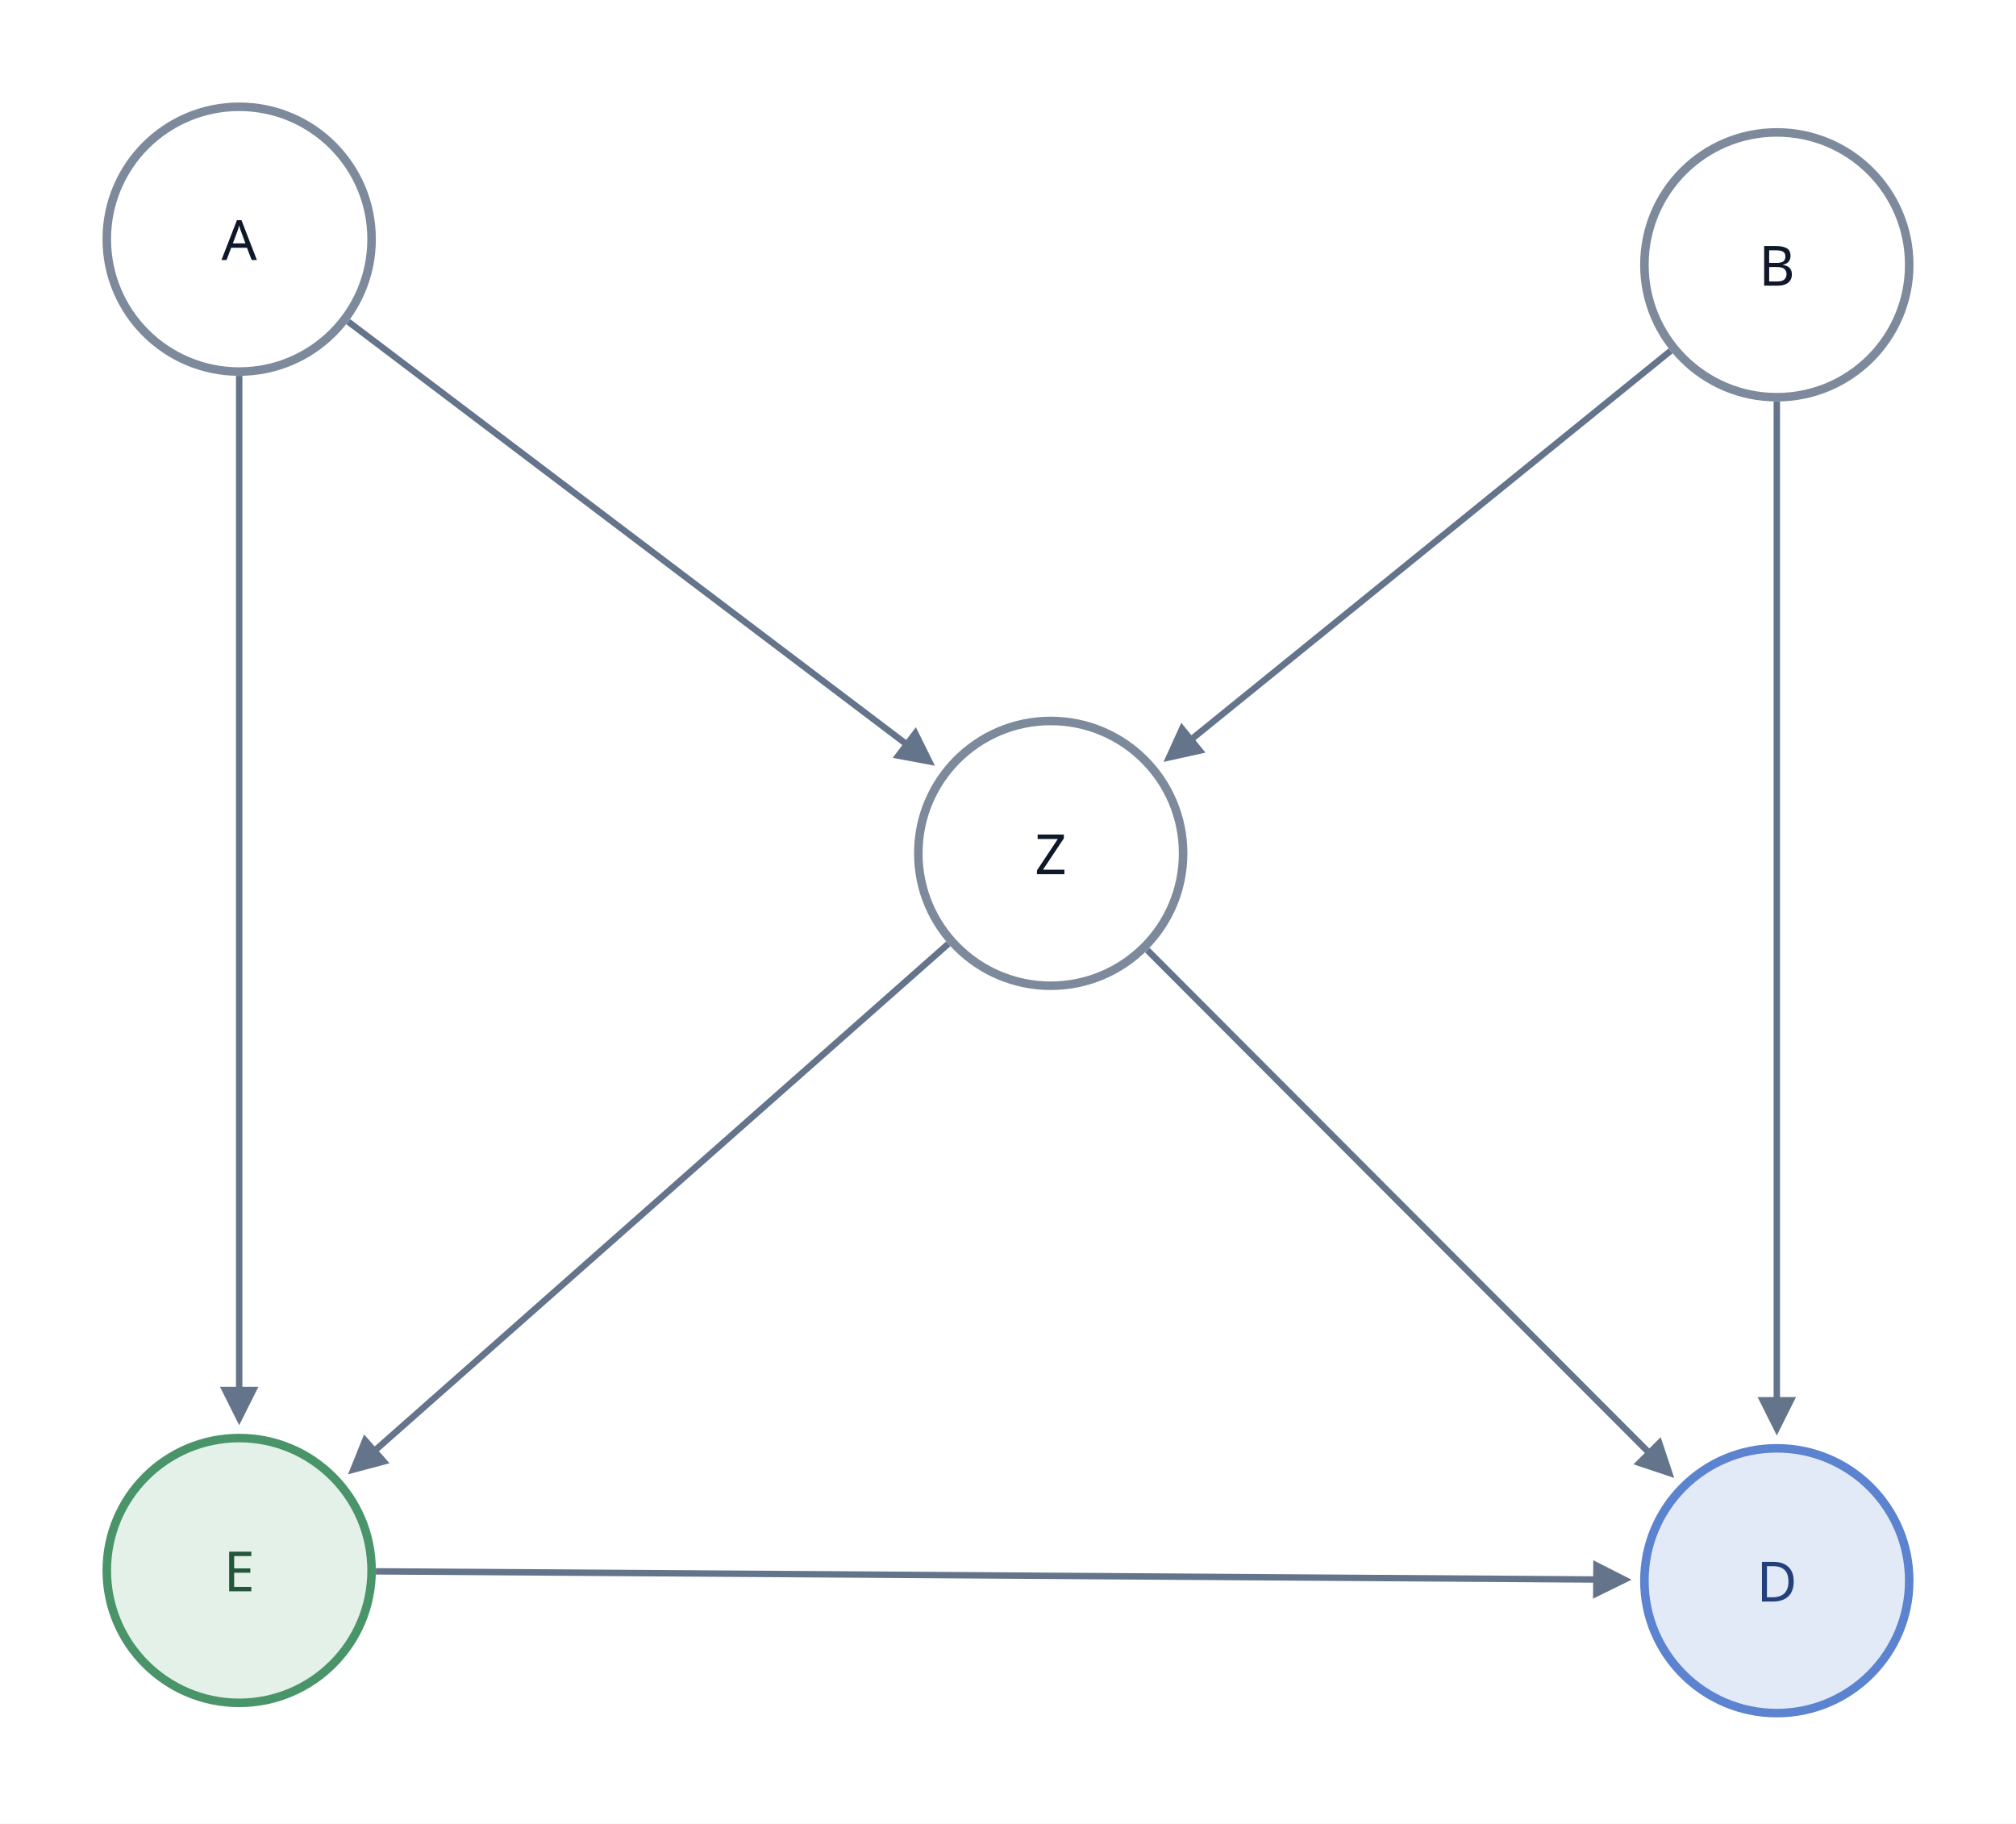
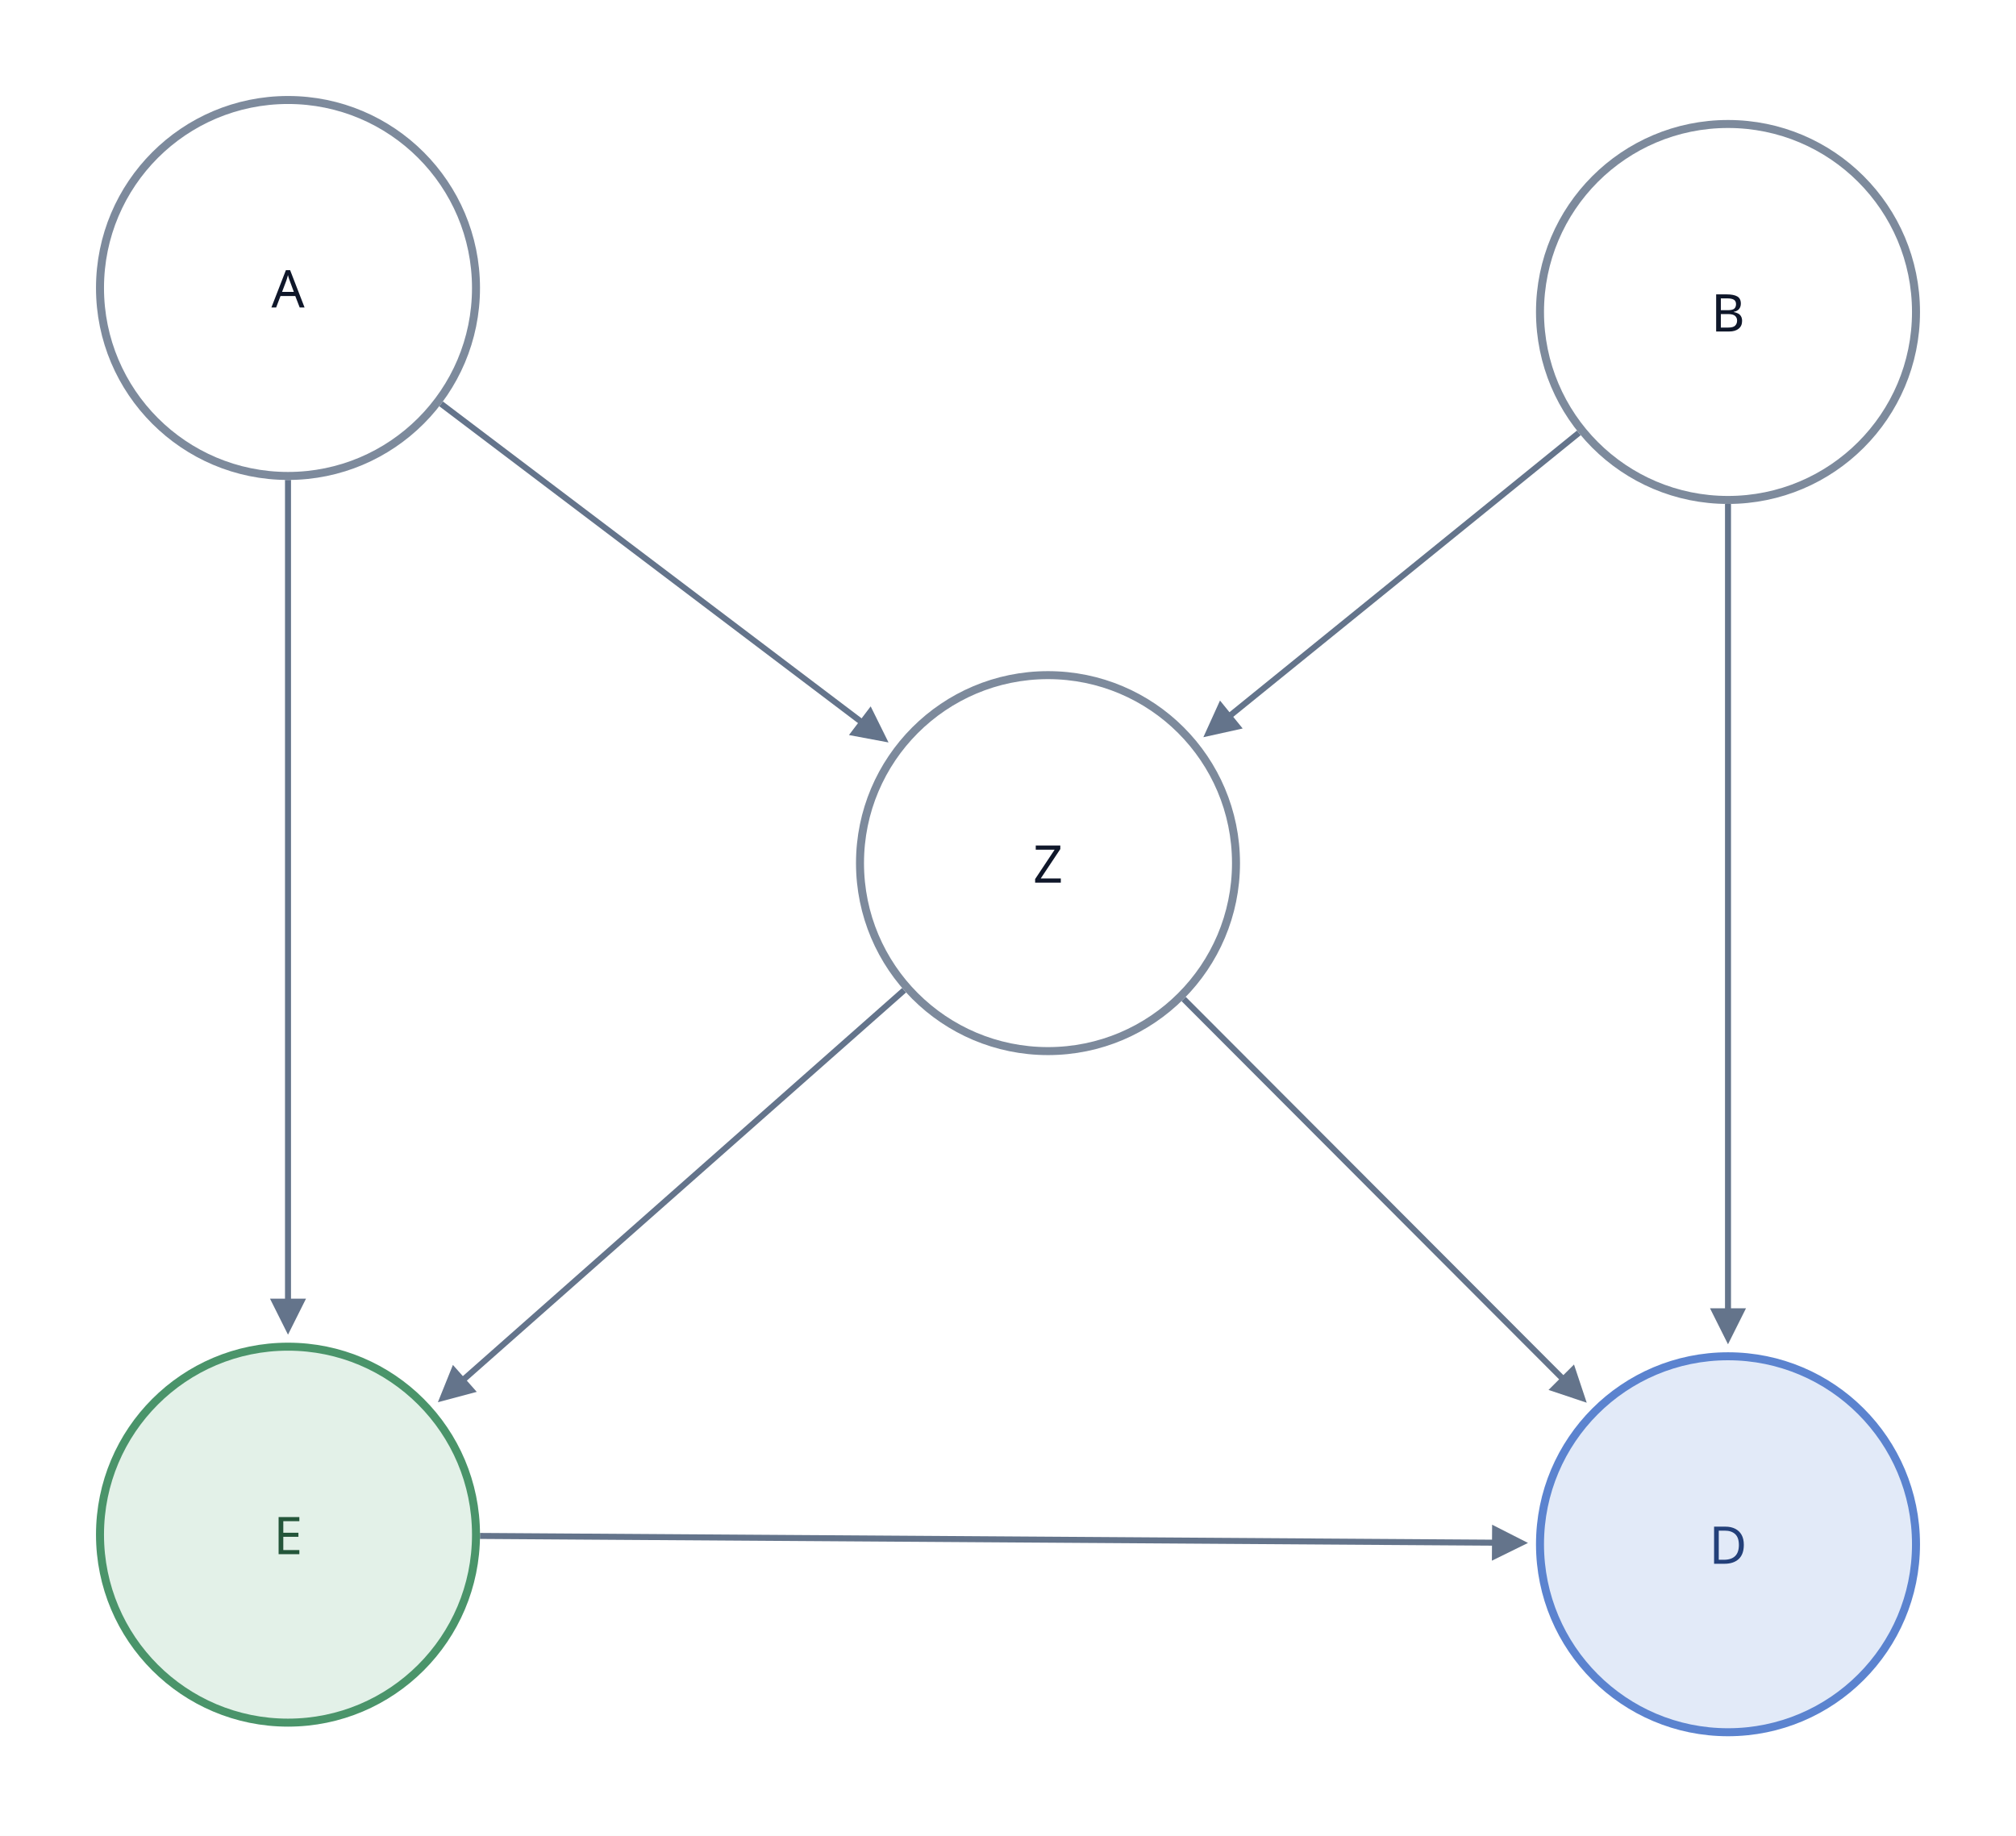
- <svg xmlns="http://www.w3.org/2000/svg" width="472" height="427" viewBox="0 0 472 427">
-   <rect width="472" height="427" fill="#ffffff" />
-   <line x1="56" y1="88" x2="56" y2="325.7" stroke="#64748b" stroke-width="1.5" />
-   <path d="M56,333.7 L51.5,324.7 L60.5,324.7 Z" fill="#64748b" />
-   <line x1="81.52" y1="75.31" x2="212.51" y2="174.45" stroke="#64748b" stroke-width="1.5" />
-   <path d="M218.89,179.28 L209,177.44 L214.43,170.26 Z" fill="#64748b" />
-   <line x1="416" y1="94" x2="416" y2="328.1" stroke="#64748b" stroke-width="1.5" />
-   <path d="M416,336.1 L411.5,327.1 L420.5,327.1 Z" fill="#64748b" />
-   <line x1="391.14" y1="82.15" x2="278.63" y2="173.35" stroke="#64748b" stroke-width="1.5" />
-   <path d="M272.41,178.39 L276.57,169.23 L282.24,176.22 Z" fill="#64748b" />
-   <line x1="88" y1="367.91" x2="374" y2="369.82" stroke="#64748b" stroke-width="1.5" />
-   <path d="M382,369.87 L372.97,374.31 L373.03,365.31 Z" fill="#64748b" />
-   <line x1="268.61" y1="222.45" x2="386.33" y2="340.38" stroke="#64748b" stroke-width="1.5" />
-   <path d="M391.98,346.04 L382.44,342.85 L388.81,336.49 Z" fill="#64748b" />
-   <line x1="222.02" y1="220.99" x2="87.47" y2="339.89" stroke="#64748b" stroke-width="1.5" />
-   <path d="M81.48,345.19 L85.24,335.85 L91.2,342.6 Z" fill="#64748b" />
+ <svg xmlns="http://www.w3.org/2000/svg" width="504" height="459" viewBox="0 0 504 459">
+   <rect width="504" height="459" fill="#ffffff" />
+   <line x1="72" y1="120" x2="72" y2="325.7" stroke="#64748b" stroke-width="1.5" />
+   <path d="M72,333.7 L67.5,324.7 L76.5,324.7 Z" fill="#64748b" />
+   <line x1="110.27" y1="100.97" x2="215.75" y2="180.8" stroke="#64748b" stroke-width="1.5" />
+   <path d="M222.13,185.63 L212.24,183.78 L217.67,176.61 Z" fill="#64748b" />
+   <line x1="432" y1="126" x2="432" y2="328.1" stroke="#64748b" stroke-width="1.5" />
+   <path d="M432,336.1 L427.5,327.1 L436.5,327.1 Z" fill="#64748b" />
+   <line x1="394.71" y1="108.23" x2="307.06" y2="179.28" stroke="#64748b" stroke-width="1.5" />
+   <path d="M300.84,184.32 L305,175.15 L310.67,182.14 Z" fill="#64748b" />
+   <line x1="120" y1="384.02" x2="374" y2="385.71" stroke="#64748b" stroke-width="1.5" />
+   <path d="M382,385.77 L372.97,390.21 L373.03,381.21 Z" fill="#64748b" />
+   <line x1="295.91" y1="249.77" x2="391.02" y2="345.05" stroke="#64748b" stroke-width="1.5" />
+   <path d="M396.68,350.71 L387.13,347.52 L393.5,341.16 Z" fill="#64748b" />
+   <line x1="226.03" y1="247.58" x2="115.46" y2="345.29" stroke="#64748b" stroke-width="1.5" />
+   <path d="M109.47,350.59 L113.23,341.26 L119.19,348 Z" fill="#64748b" />
  <g font-family="'IBM Plex Sans', system-ui, sans-serif" font-size="13" font-weight="500" text-anchor="middle">
-     <circle cx="56" cy="56" r="31" fill="#ffffff" stroke="#7d8a9c" stroke-width="2" />
-     <text x="56" y="60.88" fill="#0f172a">A</text>
-     <circle cx="416" cy="62" r="31" fill="#ffffff" stroke="#7d8a9c" stroke-width="2" />
-     <text x="416" y="66.88" fill="#0f172a">B</text>
-     <circle cx="416" cy="370.1" r="31" fill="#e2eaf8" stroke="#5b83cf" stroke-width="2" />
-     <text x="416" y="374.98" fill="#23407a">D</text>
-     <circle cx="56" cy="367.7" r="31" fill="#e3f1e8" stroke="#4a946a" stroke-width="2" />
-     <text x="56" y="372.58" fill="#24563a">E</text>
-     <circle cx="246" cy="199.8" r="31" fill="#ffffff" stroke="#7d8a9c" stroke-width="2" />
-     <text x="246" y="204.68" fill="#0f172a">Z</text>
+     <circle cx="72" cy="72" r="47" fill="#ffffff" stroke="#7d8a9c" stroke-width="2" />
+     <text x="72" y="76.88" fill="#0f172a">A</text>
+     <circle cx="432" cy="78" r="47" fill="#ffffff" stroke="#7d8a9c" stroke-width="2" />
+     <text x="432" y="82.88" fill="#0f172a">B</text>
+     <circle cx="432" cy="386.1" r="47" fill="#e2eaf8" stroke="#5b83cf" stroke-width="2" />
+     <text x="432" y="390.98" fill="#23407a">D</text>
+     <circle cx="72" cy="383.7" r="47" fill="#e3f1e8" stroke="#4a946a" stroke-width="2" />
+     <text x="72" y="388.58" fill="#24563a">E</text>
+     <circle cx="262" cy="215.8" r="47" fill="#ffffff" stroke="#7d8a9c" stroke-width="2" />
+     <text x="262" y="220.68" fill="#0f172a">Z</text>
  </g>
</svg>
